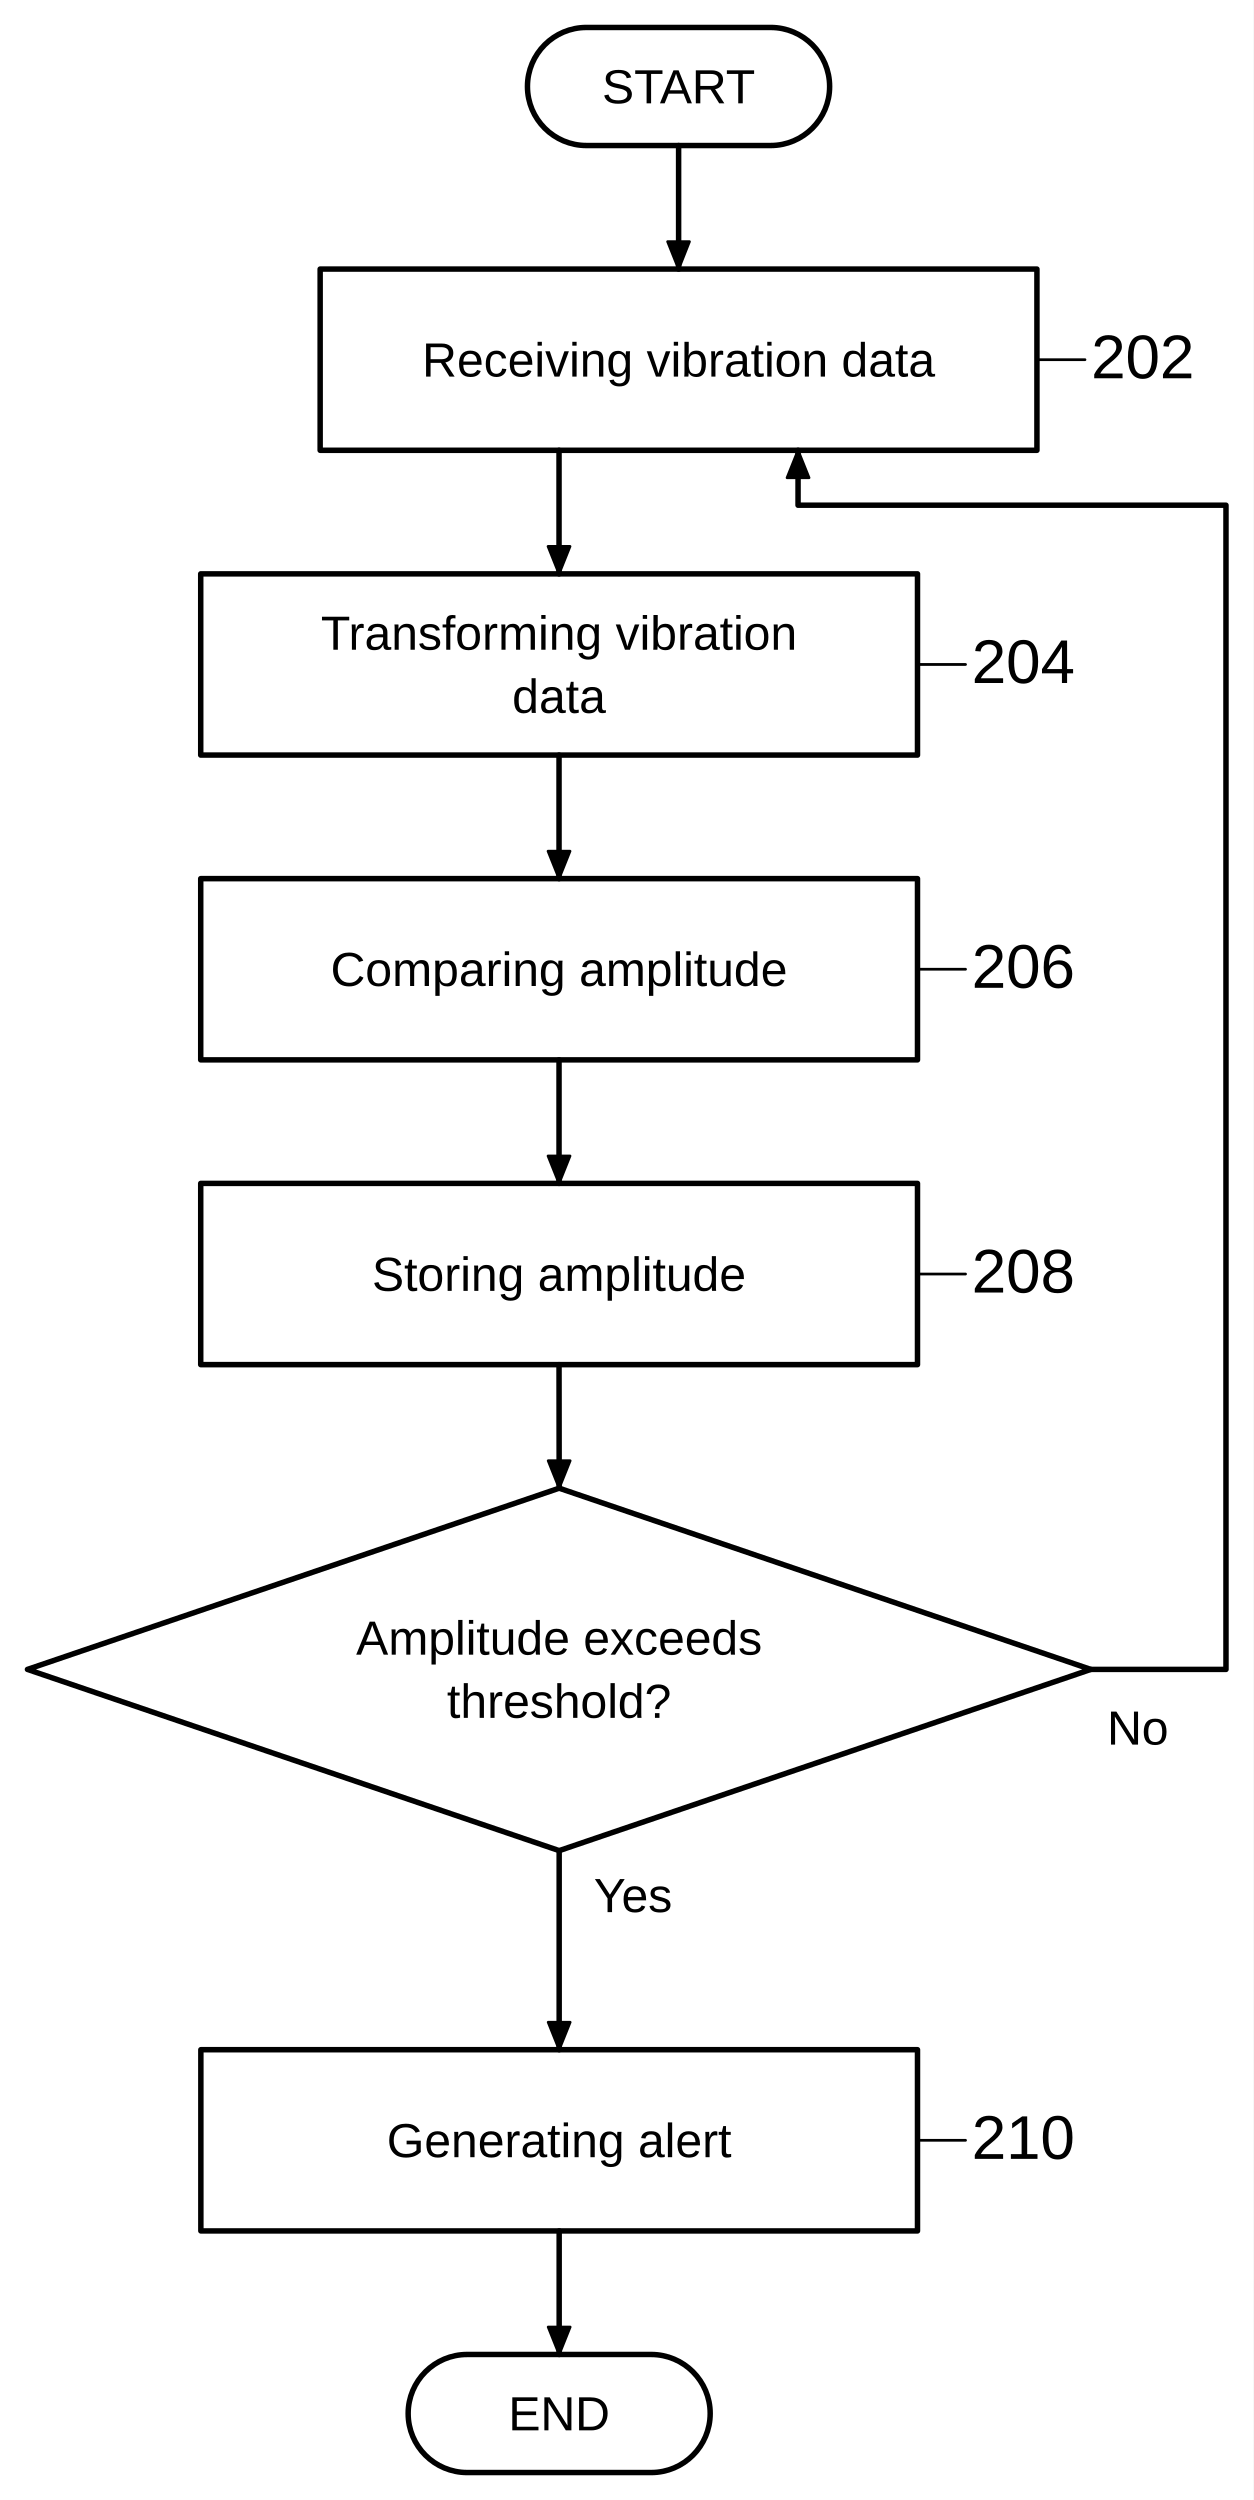
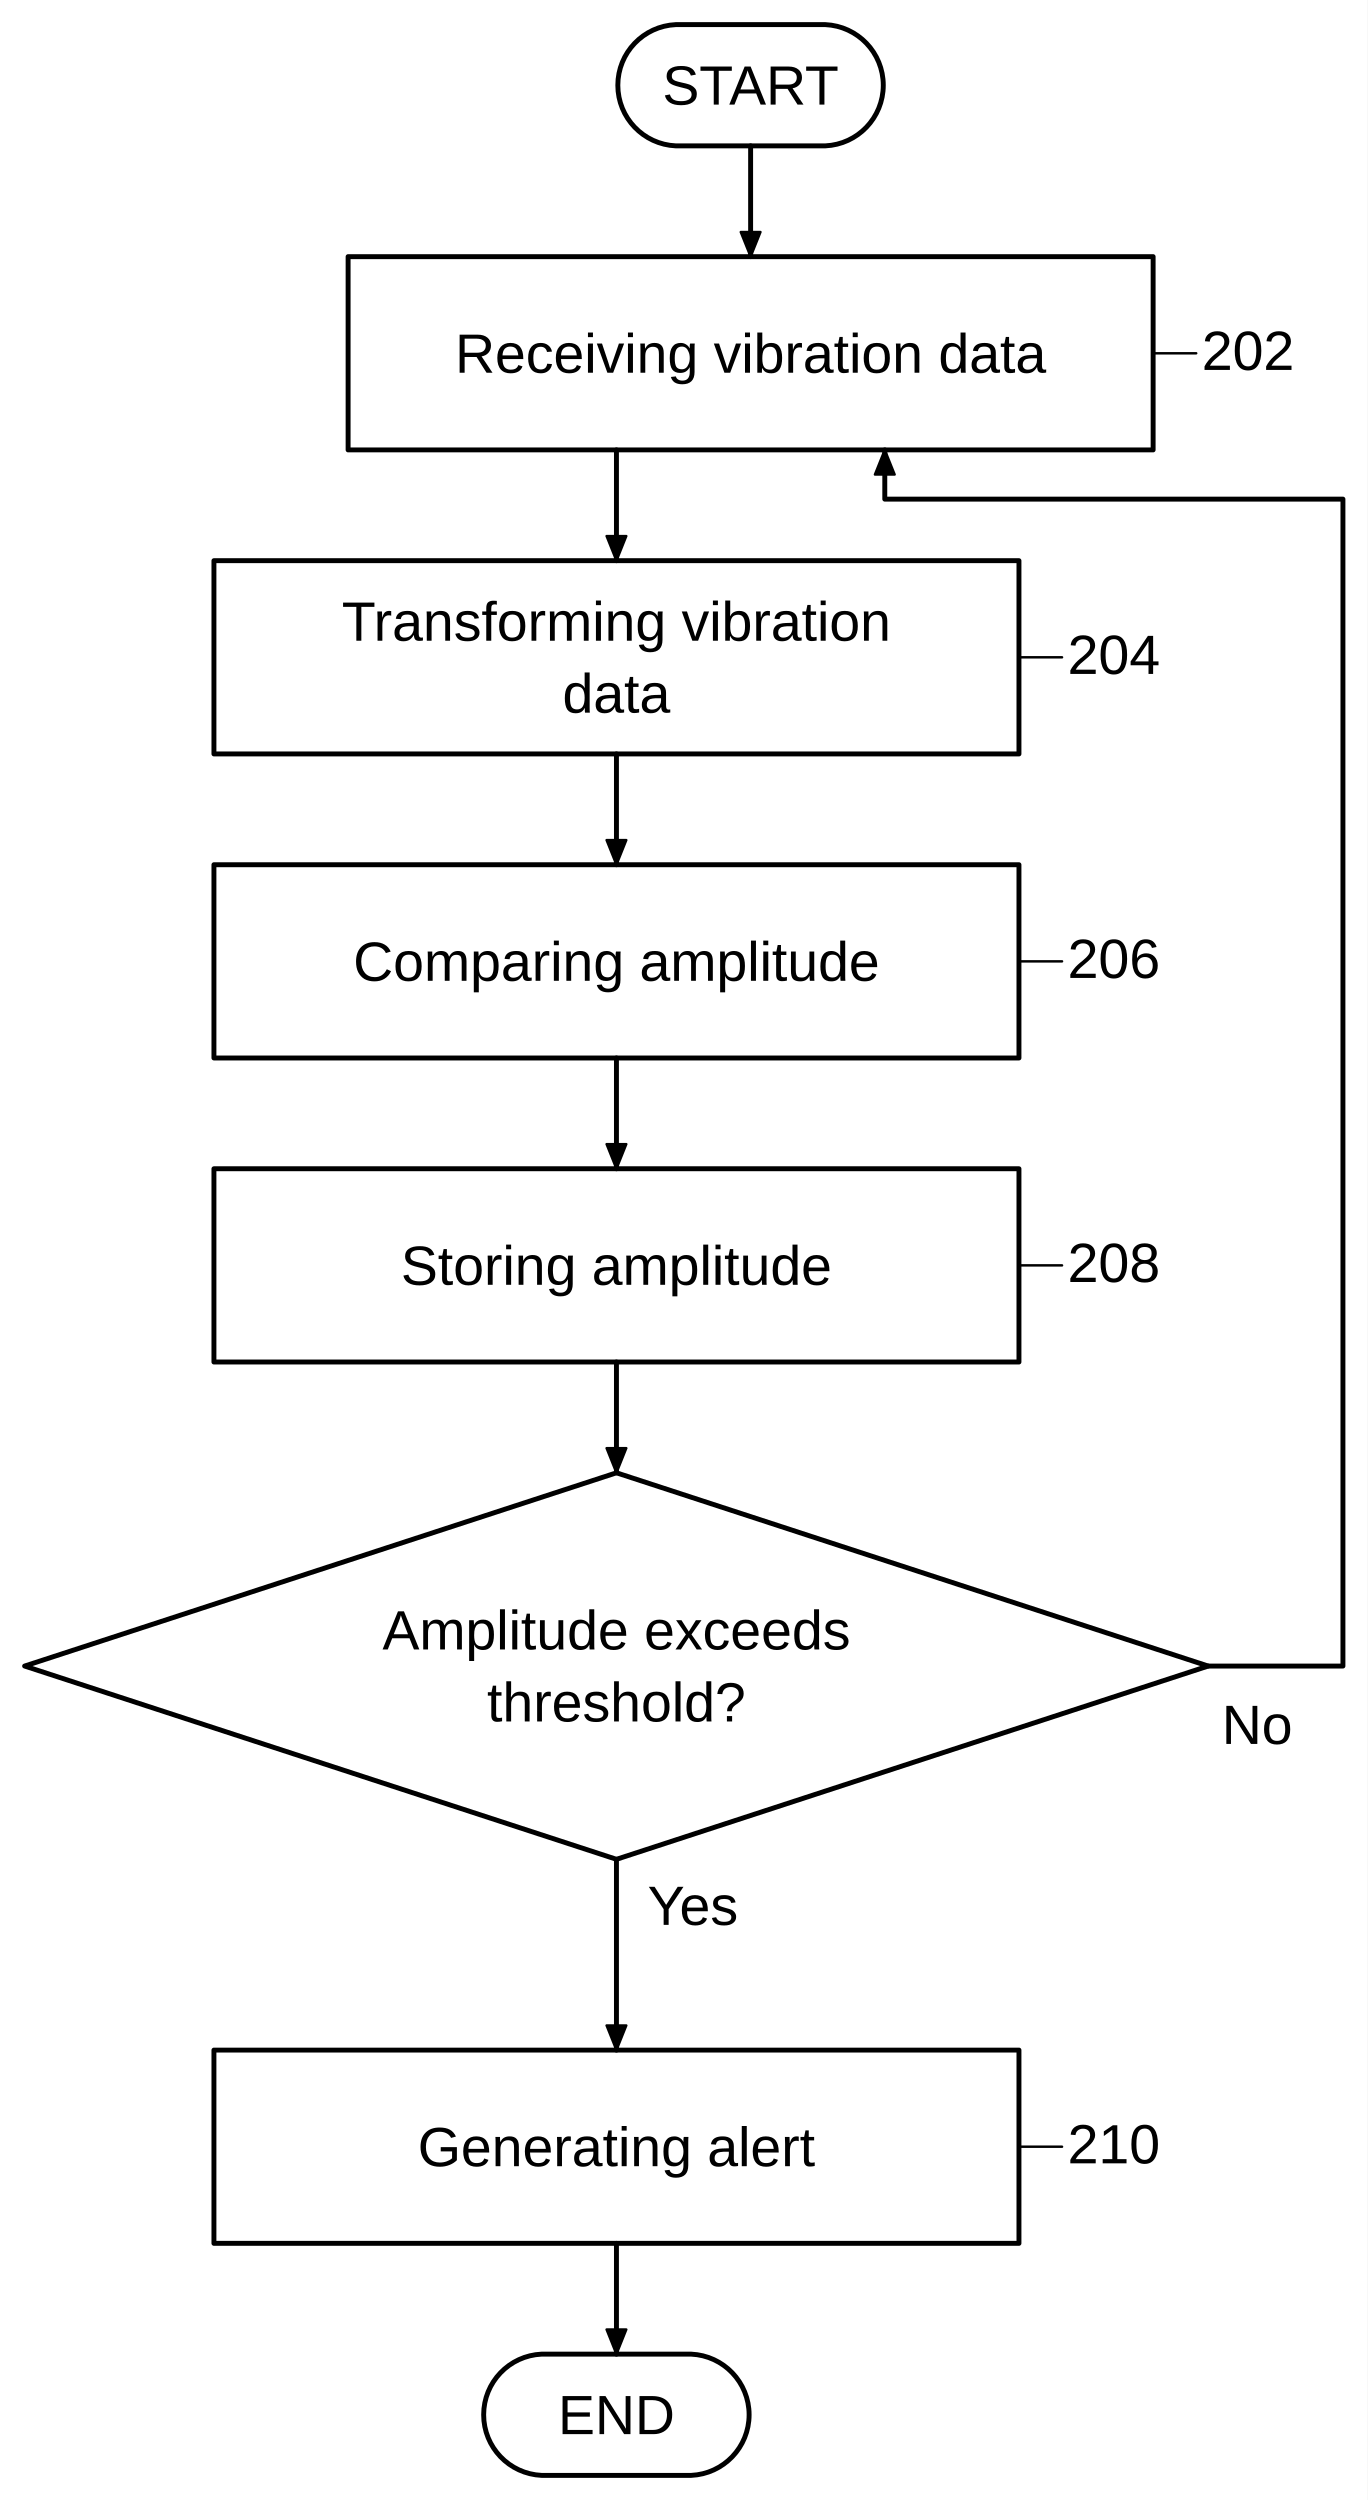
- <svg xmlns="http://www.w3.org/2000/svg" width="91.3mm" height="182.1mm" viewBox="0 0 91.3 182.1" data-figure="FIG-2" data-kind="flowchart">
-   <rect width="91.3" height="182.1" fill="#fff" />
+ <svg xmlns="http://www.w3.org/2000/svg" width="111.1mm" height="203.1mm" viewBox="0 0 111.1 203.1" data-figure="FIG-2" data-kind="flowchart">
+   <rect width="111.1" height="203.1" fill="#fff" />
  <g fill="none" stroke="#000" stroke-linecap="round" stroke-linejoin="round">
-     <path class="edge" data-node="start" data-role="terminal" stroke-width="0.4" d="M42.72 2 L56.13 2 A4.3 4.3 0 0 1 56.13 10.6 L42.72 10.6 A4.3 4.3 0 0 1 42.72 2 Z" />
-     <path class="edge" data-node="s1" data-role="process" stroke-width="0.4" d="M23.32 19.6 L75.53 19.6 L75.53 32.8 L23.32 32.8 Z" />
-     <path class="edge" data-node="s2" data-role="process" stroke-width="0.4" d="M14.62 41.8 L66.83 41.8 L66.83 55 L14.62 55 Z" />
-     <path class="edge" data-node="s3" data-role="process" stroke-width="0.4" d="M14.62 64 L66.83 64 L66.83 77.2 L14.62 77.2 Z" />
-     <path class="edge" data-node="s4" data-role="process" stroke-width="0.4" d="M14.62 86.2 L66.83 86.2 L66.83 99.4 L14.62 99.4 Z" />
-     <path class="edge" data-node="d1" data-role="decision" stroke-width="0.4" d="M40.73 108.4 L79.45 121.6 L40.73 134.8 L2 121.6 Z" />
-     <path class="edge" data-node="s5" data-role="process" stroke-width="0.4" d="M14.63 149.3 L66.83 149.3 L66.83 162.5 L14.63 162.5 Z" />
-     <path class="edge" data-node="end" data-role="terminal" stroke-width="0.4" d="M34.03 171.5 L47.43 171.5 A4.3 4.3 0 0 1 47.43 180.1 L34.03 180.1 A4.3 4.3 0 0 1 34.03 171.5 Z" />
-     <path class="edge" data-role="connector" data-from="start" data-to="s1" stroke-width="0.4" d="M49.43 10.6 L49.43 19.6" />
-     <path class="arrow" fill="#000" stroke-width="0.2" d="M49.43 19.6 L48.63 17.6 L50.22 17.6 Z" />
-     <path class="edge" data-role="connector" data-from="s1" data-to="s2" stroke-width="0.4" d="M40.72 32.8 L40.72 41.8" />
-     <path class="arrow" fill="#000" stroke-width="0.2" d="M40.72 41.8 L39.92 39.8 L41.52 39.8 Z" />
-     <path class="edge" data-role="connector" data-from="s2" data-to="s3" stroke-width="0.4" d="M40.72 55 L40.72 64" />
-     <path class="arrow" fill="#000" stroke-width="0.2" d="M40.72 64 L39.92 62 L41.52 62 Z" />
-     <path class="edge" data-role="connector" data-from="s3" data-to="s4" stroke-width="0.4" d="M40.72 77.2 L40.72 86.2" />
-     <path class="arrow" fill="#000" stroke-width="0.2" d="M40.72 86.2 L39.92 84.2 L41.52 84.2 Z" />
-     <path class="edge" data-role="connector" data-from="s4" data-to="d1" stroke-width="0.4" d="M40.72 99.4 L40.73 108.4" />
-     <path class="arrow" fill="#000" stroke-width="0.2" d="M40.73 108.4 L39.93 106.4 L41.53 106.4 Z" />
-     <path class="edge" data-role="connector" data-from="d1" data-to="s5" stroke-width="0.4" d="M40.73 134.8 L40.73 149.3" />
-     <path class="arrow" fill="#000" stroke-width="0.2" d="M40.73 149.3 L39.93 147.3 L41.53 147.3 Z" />
-     <path class="edge" data-role="connector" data-from="s5" data-to="end" stroke-width="0.4" d="M40.73 162.5 L40.73 171.5" />
-     <path class="arrow" fill="#000" stroke-width="0.2" d="M40.73 171.5 L39.93 169.5 L41.53 169.5 Z" />
-     <path class="edge" data-role="connector" data-from="d1" data-to="s1" stroke-width="0.4" d="M79.45 121.6 L89.3 121.6 L89.3 36.8 L58.13 36.8 L58.13 32.8" />
-     <path class="arrow" fill="#000" stroke-width="0.2" d="M58.13 32.8 L58.93 34.8 L57.33 34.8 Z" />
-     <path class="lead" data-numeral="202" data-node="s1" stroke-width="0.2" d="M79.03 26.2 L75.53 26.2" />
-     <path class="lead" data-numeral="204" data-node="s2" stroke-width="0.2" d="M70.33 48.4 L66.83 48.4" />
-     <path class="lead" data-numeral="206" data-node="s3" stroke-width="0.2" d="M70.33 70.6 L66.83 70.6" />
-     <path class="lead" data-numeral="208" data-node="s4" stroke-width="0.2" d="M70.33 92.8 L66.83 92.8" />
-     <path class="lead" data-numeral="210" data-node="s5" stroke-width="0.2" d="M70.33 155.9 L66.83 155.9" />
+     <path class="edge" data-node="start" data-role="terminal" stroke-width="0.4" d="M54.9 2 L67.05 2 A4.93 4.93 0 0 1 67.05 11.85 L54.9 11.85 A4.93 4.93 0 0 1 54.9 2 Z" />
+     <path class="edge" data-node="s1" data-role="process" stroke-width="0.4" d="M28.28 20.85 L93.68 20.85 L93.68 36.55 L28.28 36.55 Z" />
+     <path class="edge" data-node="s2" data-role="process" stroke-width="0.4" d="M17.38 45.55 L82.78 45.55 L82.78 61.25 L17.38 61.25 Z" />
+     <path class="edge" data-node="s3" data-role="process" stroke-width="0.4" d="M17.38 70.25 L82.78 70.25 L82.78 85.95 L17.38 85.95 Z" />
+     <path class="edge" data-node="s4" data-role="process" stroke-width="0.4" d="M17.38 94.95 L82.78 94.95 L82.78 110.65 L17.38 110.65 Z" />
+     <path class="edge" data-node="d1" data-role="decision" stroke-width="0.4" d="M50.08 119.65 L98.15 135.35 L50.08 151.05 L2 135.35 Z" />
+     <path class="edge" data-node="s5" data-role="process" stroke-width="0.4" d="M17.38 166.55 L82.78 166.55 L82.78 182.25 L17.38 182.25 Z" />
+     <path class="edge" data-node="end" data-role="terminal" stroke-width="0.4" d="M44 191.25 L56.15 191.25 A4.93 4.93 0 0 1 56.15 201.1 L44 201.1 A4.93 4.93 0 0 1 44 191.25 Z" />
+     <path class="edge" data-role="connector" data-from="start" data-to="s1" stroke-width="0.4" d="M60.98 11.85 L60.98 20.85" />
+     <path class="arrow" fill="#000" stroke-width="0.2" d="M60.98 20.85 L60.18 18.85 L61.78 18.85 Z" />
+     <path class="edge" data-role="connector" data-from="s1" data-to="s2" stroke-width="0.4" d="M50.08 36.55 L50.08 45.55" />
+     <path class="arrow" fill="#000" stroke-width="0.2" d="M50.08 45.55 L49.28 43.55 L50.88 43.55 Z" />
+     <path class="edge" data-role="connector" data-from="s2" data-to="s3" stroke-width="0.4" d="M50.08 61.25 L50.08 70.25" />
+     <path class="arrow" fill="#000" stroke-width="0.2" d="M50.08 70.25 L49.28 68.25 L50.88 68.25 Z" />
+     <path class="edge" data-role="connector" data-from="s3" data-to="s4" stroke-width="0.4" d="M50.08 85.95 L50.08 94.95" />
+     <path class="arrow" fill="#000" stroke-width="0.2" d="M50.08 94.95 L49.28 92.95 L50.88 92.95 Z" />
+     <path class="edge" data-role="connector" data-from="s4" data-to="d1" stroke-width="0.4" d="M50.08 110.65 L50.08 119.65" />
+     <path class="arrow" fill="#000" stroke-width="0.2" d="M50.08 119.65 L49.28 117.65 L50.88 117.65 Z" />
+     <path class="edge" data-role="connector" data-from="d1" data-to="s5" stroke-width="0.4" d="M50.08 151.05 L50.08 166.55" />
+     <path class="arrow" fill="#000" stroke-width="0.2" d="M50.08 166.55 L49.28 164.55 L50.88 164.55 Z" />
+     <path class="edge" data-role="connector" data-from="s5" data-to="end" stroke-width="0.4" d="M50.08 182.25 L50.08 191.25" />
+     <path class="arrow" fill="#000" stroke-width="0.2" d="M50.08 191.25 L49.28 189.25 L50.88 189.25 Z" />
+     <path class="edge" data-role="connector" data-from="d1" data-to="s1" stroke-width="0.4" d="M98.15 135.35 L109.1 135.35 L109.1 40.55 L71.88 40.55 L71.88 36.55" />
+     <path class="arrow" fill="#000" stroke-width="0.2" d="M71.88 36.55 L72.68 38.55 L71.08 38.55 Z" />
+     <path class="lead" data-numeral="202" data-node="s1" stroke-width="0.2" d="M97.18 28.7 L93.68 28.7" />
+     <path class="lead" data-numeral="204" data-node="s2" stroke-width="0.2" d="M86.28 53.4 L82.78 53.4" />
+     <path class="lead" data-numeral="206" data-node="s3" stroke-width="0.2" d="M86.28 78.1 L82.78 78.1" />
+     <path class="lead" data-numeral="208" data-node="s4" stroke-width="0.2" d="M86.28 102.8 L82.78 102.8" />
+     <path class="lead" data-numeral="210" data-node="s5" stroke-width="0.2" d="M86.28 174.4 L82.78 174.4" />
  </g>
-   <text class="label" data-node="start" x="49.43" y="7.53" font-size="3.5" font-family="Liberation Sans, Arial, Helvetica, sans-serif" text-anchor="middle" fill="#000">START</text>
-   <text class="label" data-node="s1" x="49.43" y="27.43" font-size="3.5" font-family="Liberation Sans, Arial, Helvetica, sans-serif" text-anchor="middle" fill="#000">Receiving vibration data</text>
-   <text class="label" data-node="s2" x="40.72" y="47.33" font-size="3.5" font-family="Liberation Sans, Arial, Helvetica, sans-serif" text-anchor="middle" fill="#000">Transforming vibration</text>
-   <text class="label" data-node="s2" x="40.72" y="51.93" font-size="3.5" font-family="Liberation Sans, Arial, Helvetica, sans-serif" text-anchor="middle" fill="#000">data</text>
-   <text class="label" data-node="s3" x="40.72" y="71.82" font-size="3.5" font-family="Liberation Sans, Arial, Helvetica, sans-serif" text-anchor="middle" fill="#000">Comparing amplitude</text>
-   <text class="label" data-node="s4" x="40.72" y="94.03" font-size="3.5" font-family="Liberation Sans, Arial, Helvetica, sans-serif" text-anchor="middle" fill="#000">Storing amplitude</text>
-   <text class="label" data-node="d1" x="40.73" y="120.53" font-size="3.5" font-family="Liberation Sans, Arial, Helvetica, sans-serif" text-anchor="middle" fill="#000">Amplitude exceeds</text>
-   <text class="label" data-node="d1" x="40.73" y="125.13" font-size="3.5" font-family="Liberation Sans, Arial, Helvetica, sans-serif" text-anchor="middle" fill="#000">threshold?</text>
-   <text class="label" data-node="s5" x="40.73" y="157.13" font-size="3.5" font-family="Liberation Sans, Arial, Helvetica, sans-serif" text-anchor="middle" fill="#000">Generating alert</text>
-   <text class="label" data-node="end" x="40.73" y="177.03" font-size="3.5" font-family="Liberation Sans, Arial, Helvetica, sans-serif" text-anchor="middle" fill="#000">END</text>
-   <text class="label" data-edge="e6" x="46.11" y="139.28" font-size="3.5" font-family="Liberation Sans, Arial, Helvetica, sans-serif" text-anchor="middle" fill="#000">Yes</text>
-   <text class="label" data-edge="e8" x="82.88" y="127.08" font-size="3.5" font-family="Liberation Sans, Arial, Helvetica, sans-serif" text-anchor="middle" fill="#000">No</text>
-   <text class="numeral" data-numeral="202" data-node="s1" x="83.24" y="27.55" font-size="4.5" font-family="Liberation Sans, Arial, Helvetica, sans-serif" text-anchor="middle" fill="#000">202</text>
-   <text class="numeral" data-numeral="204" data-node="s2" x="74.54" y="49.75" font-size="4.5" font-family="Liberation Sans, Arial, Helvetica, sans-serif" text-anchor="middle" fill="#000">204</text>
-   <text class="numeral" data-numeral="206" data-node="s3" x="74.54" y="71.95" font-size="4.5" font-family="Liberation Sans, Arial, Helvetica, sans-serif" text-anchor="middle" fill="#000">206</text>
-   <text class="numeral" data-numeral="208" data-node="s4" x="74.54" y="94.15" font-size="4.5" font-family="Liberation Sans, Arial, Helvetica, sans-serif" text-anchor="middle" fill="#000">208</text>
-   <text class="numeral" data-numeral="210" data-node="s5" x="74.54" y="157.25" font-size="4.5" font-family="Liberation Sans, Arial, Helvetica, sans-serif" text-anchor="middle" fill="#000">210</text>
+   <text class="label" data-node="start" x="60.98" y="8.5" font-size="4.5" font-family="Liberation Sans, Arial, Helvetica, sans-serif" text-anchor="middle" fill="#000">START</text>
+   <text class="label" data-node="s1" x="60.98" y="30.28" font-size="4.5" font-family="Liberation Sans, Arial, Helvetica, sans-serif" text-anchor="middle" fill="#000">Receiving vibration data</text>
+   <text class="label" data-node="s2" x="50.08" y="52.05" font-size="4.5" font-family="Liberation Sans, Arial, Helvetica, sans-serif" text-anchor="middle" fill="#000">Transforming vibration</text>
+   <text class="label" data-node="s2" x="50.08" y="57.9" font-size="4.5" font-family="Liberation Sans, Arial, Helvetica, sans-serif" text-anchor="middle" fill="#000">data</text>
+   <text class="label" data-node="s3" x="50.08" y="79.68" font-size="4.5" font-family="Liberation Sans, Arial, Helvetica, sans-serif" text-anchor="middle" fill="#000">Comparing amplitude</text>
+   <text class="label" data-node="s4" x="50.08" y="104.38" font-size="4.5" font-family="Liberation Sans, Arial, Helvetica, sans-serif" text-anchor="middle" fill="#000">Storing amplitude</text>
+   <text class="label" data-node="d1" x="50.08" y="134" font-size="4.5" font-family="Liberation Sans, Arial, Helvetica, sans-serif" text-anchor="middle" fill="#000">Amplitude exceeds</text>
+   <text class="label" data-node="d1" x="50.08" y="139.85" font-size="4.5" font-family="Liberation Sans, Arial, Helvetica, sans-serif" text-anchor="middle" fill="#000">threshold?</text>
+   <text class="label" data-node="s5" x="50.08" y="175.98" font-size="4.5" font-family="Liberation Sans, Arial, Helvetica, sans-serif" text-anchor="middle" fill="#000">Generating alert</text>
+   <text class="label" data-node="end" x="50.08" y="197.75" font-size="4.5" font-family="Liberation Sans, Arial, Helvetica, sans-serif" text-anchor="middle" fill="#000">END</text>
+   <text class="label" data-edge="e6" x="56.29" y="156.38" font-size="4.5" font-family="Liberation Sans, Arial, Helvetica, sans-serif" text-anchor="middle" fill="#000">Yes</text>
+   <text class="label" data-edge="e8" x="102.13" y="141.68" font-size="4.5" font-family="Liberation Sans, Arial, Helvetica, sans-serif" text-anchor="middle" fill="#000">No</text>
+   <text class="numeral" data-numeral="202" data-node="s1" x="101.39" y="30.05" font-size="4.5" font-family="Liberation Sans, Arial, Helvetica, sans-serif" text-anchor="middle" fill="#000">202</text>
+   <text class="numeral" data-numeral="204" data-node="s2" x="90.49" y="54.75" font-size="4.5" font-family="Liberation Sans, Arial, Helvetica, sans-serif" text-anchor="middle" fill="#000">204</text>
+   <text class="numeral" data-numeral="206" data-node="s3" x="90.49" y="79.45" font-size="4.5" font-family="Liberation Sans, Arial, Helvetica, sans-serif" text-anchor="middle" fill="#000">206</text>
+   <text class="numeral" data-numeral="208" data-node="s4" x="90.49" y="104.15" font-size="4.5" font-family="Liberation Sans, Arial, Helvetica, sans-serif" text-anchor="middle" fill="#000">208</text>
+   <text class="numeral" data-numeral="210" data-node="s5" x="90.49" y="175.75" font-size="4.5" font-family="Liberation Sans, Arial, Helvetica, sans-serif" text-anchor="middle" fill="#000">210</text>
</svg>
